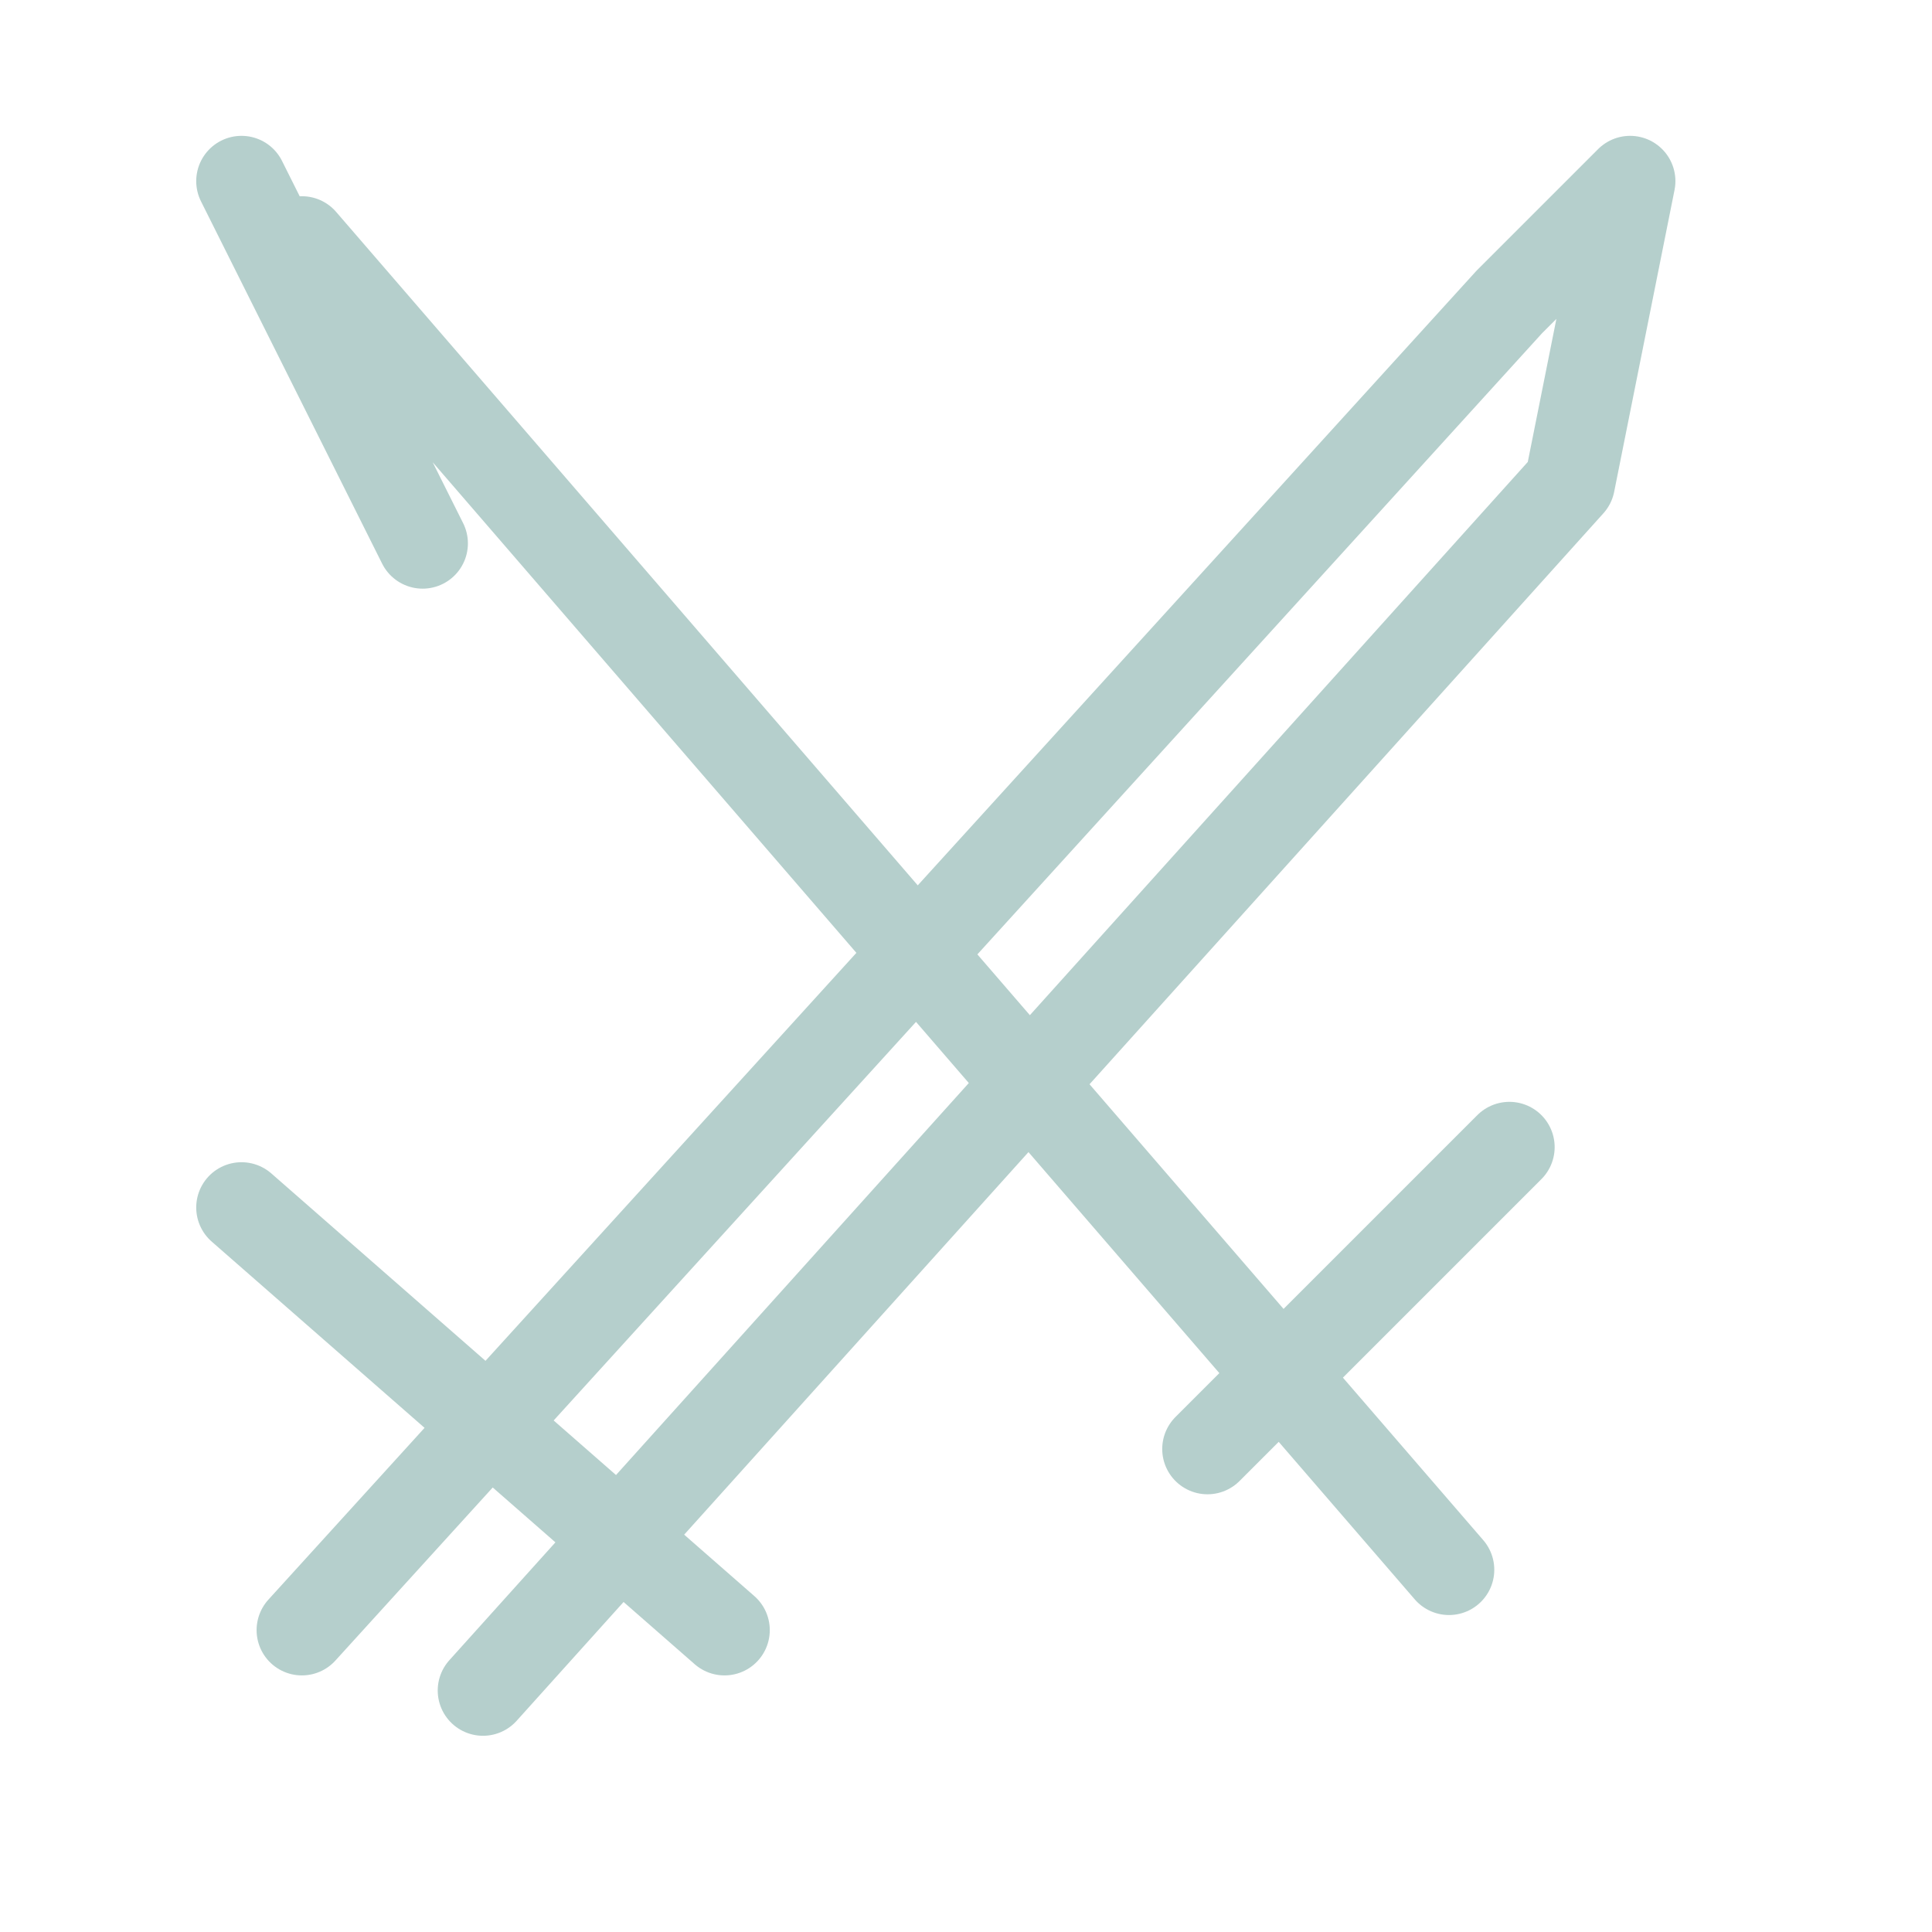
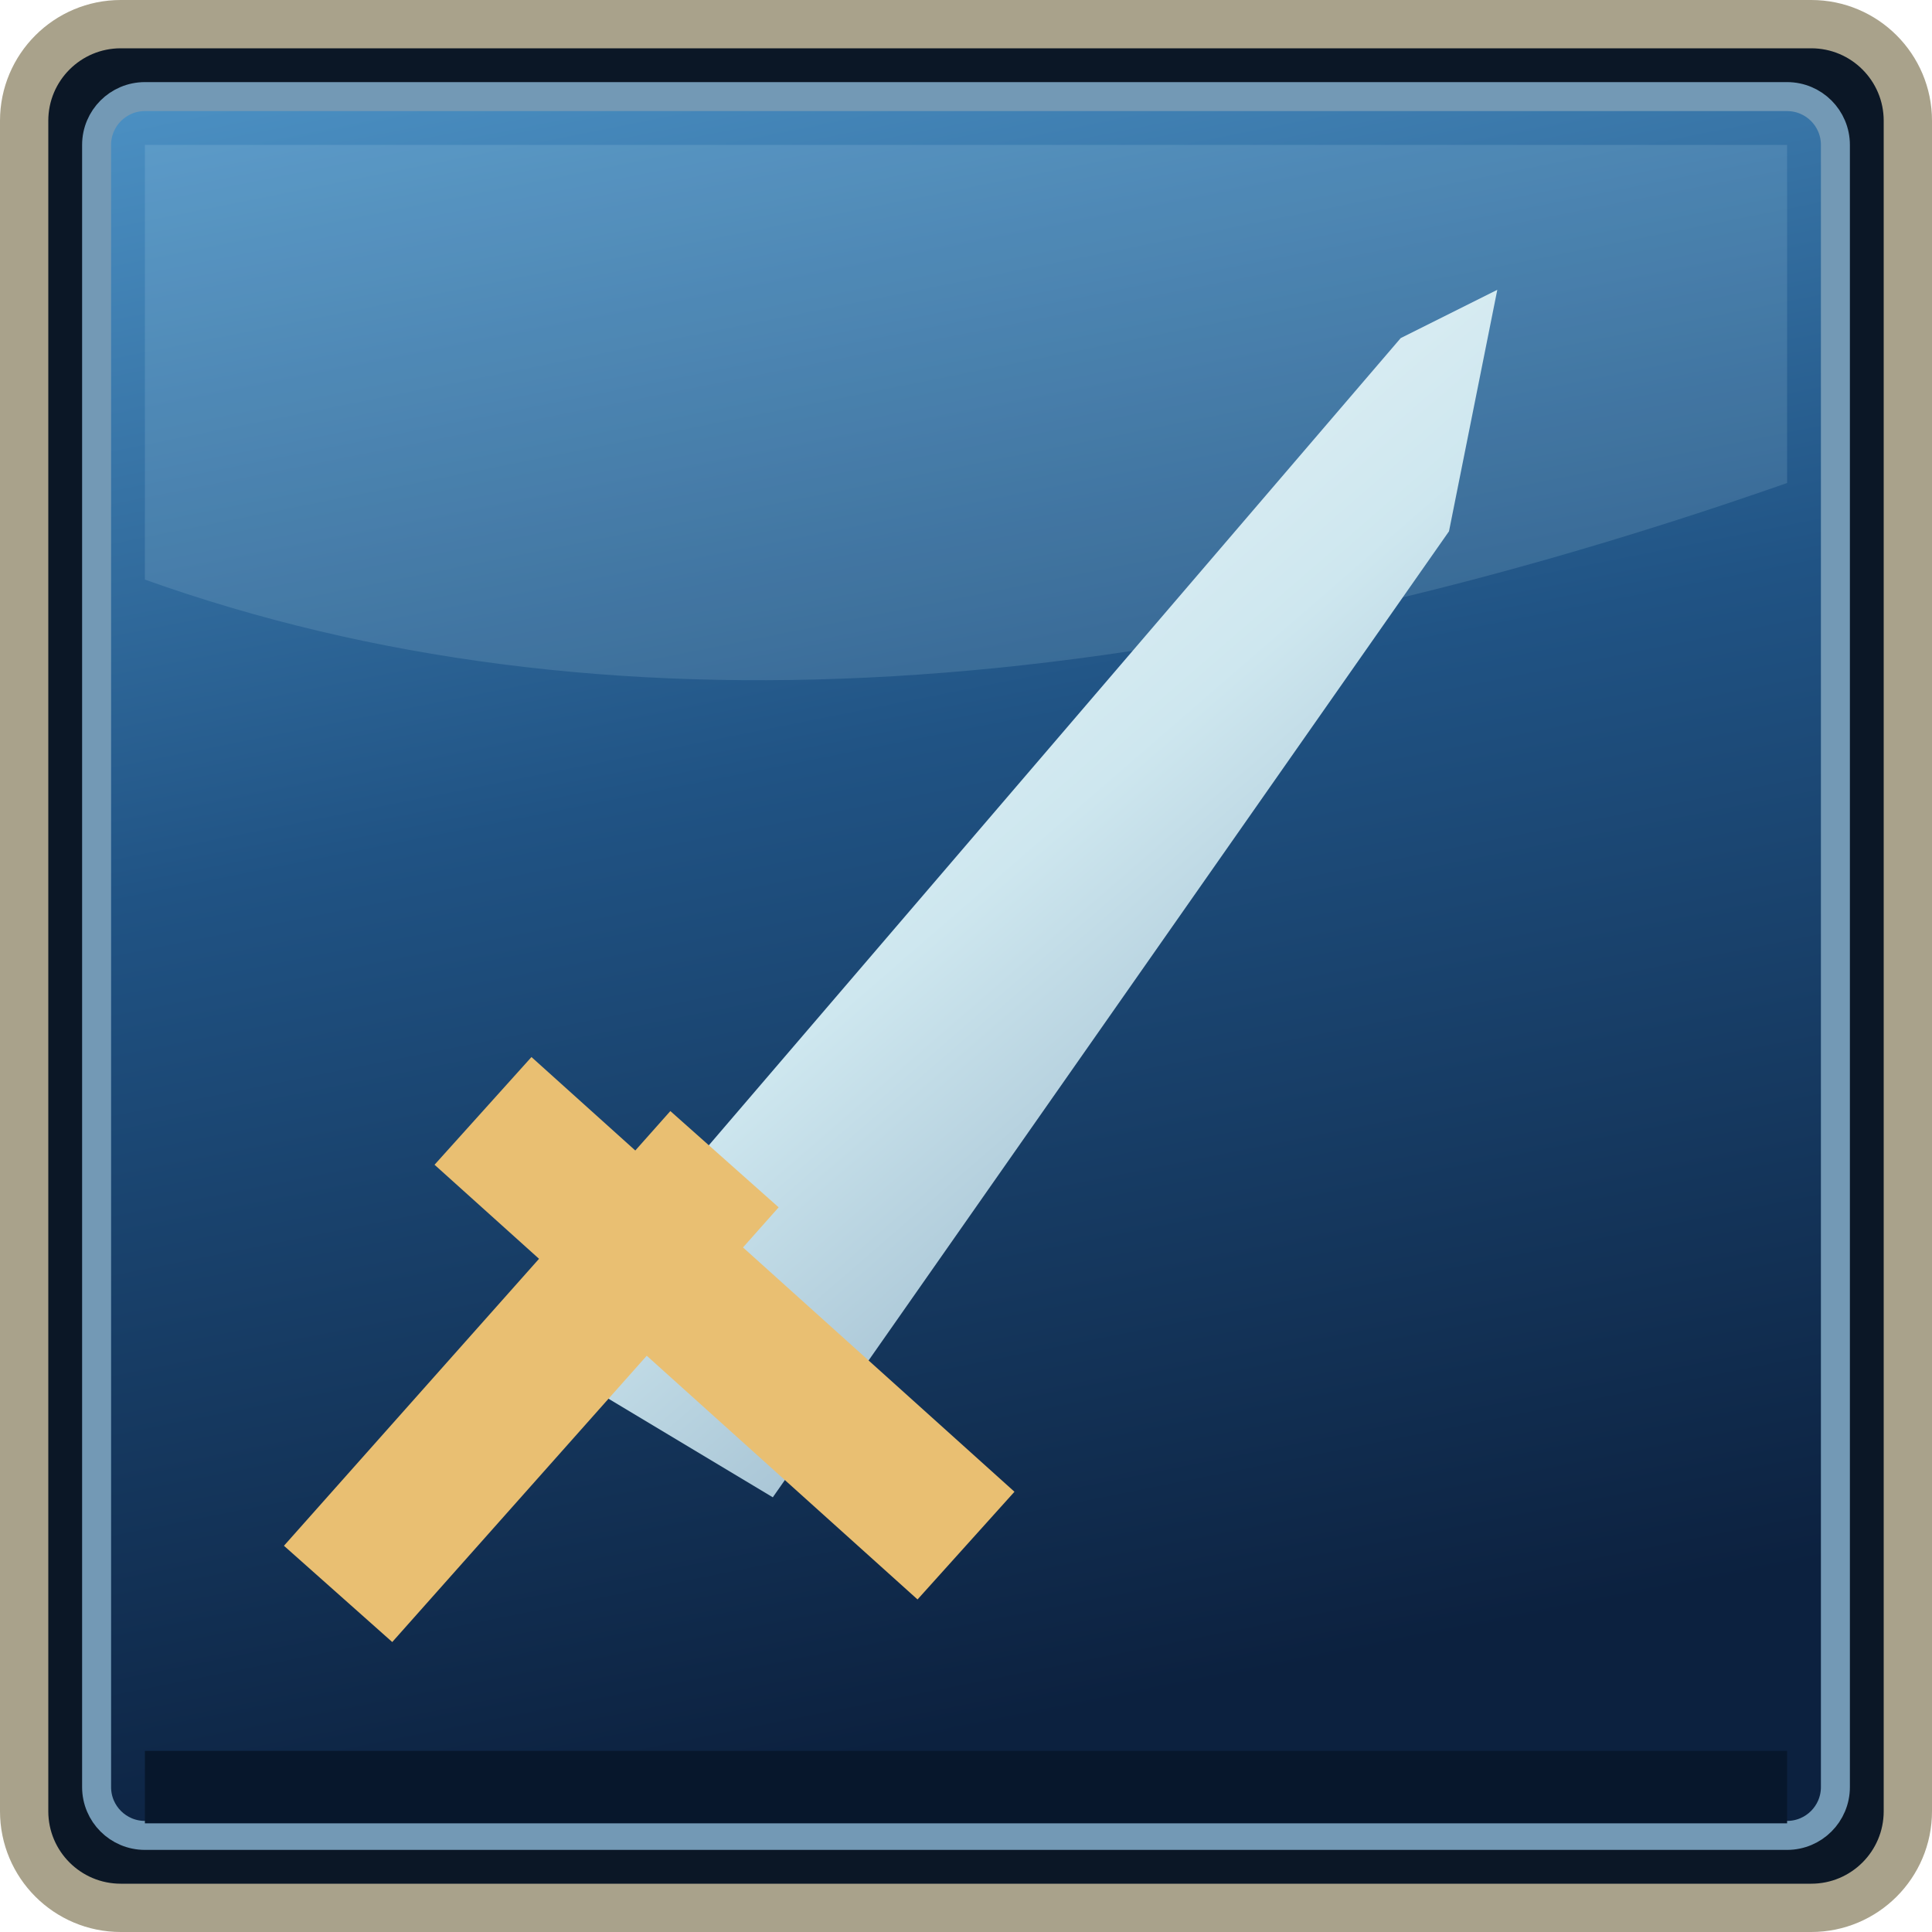
- <svg xmlns="http://www.w3.org/2000/svg" width="32" height="32" viewBox="0 0 32 32">
-   <g fill="none" stroke="#b5cfcc" stroke-width="1.5" stroke-linecap="round" stroke-linejoin="round">
-     <path d="M5 27L25 5 27 3 26 8 8 28M4 20L12 27M5 4L24 26M4 3L7 9M20 24L25 19" />
-   </g>
+ <svg xmlns="http://www.w3.org/2000/svg" width="40" height="40" viewBox="0 0 40 40">
+   <defs>
+     <linearGradient id="blue" x2="0.2" y2="1">
+       <stop stop-color="#4c91c4" />
+       <stop offset=".45" stop-color="#205384" />
+       <stop offset="1" stop-color="#0c213f" />
+     </linearGradient>
+     <linearGradient id="silver" x2=".7" y2="1">
+       <stop stop-color="#ffffff" />
+       <stop offset=".55" stop-color="#cee7ef" />
+       <stop offset="1" stop-color="#8baac1" />
+     </linearGradient>
+   </defs>
+   <rect x=".5" y=".5" width="39" height="39" rx="2" fill="#0b1726" stroke="#a9a28b" />
+   <rect x="2" y="2" width="36" height="36" rx="1" fill="url(#blue)" stroke="#7399b5" stroke-width=".6" />
+   <path d="M3 3h34v7Q17 17 3 12Z" fill="#d7f6ff" opacity=".13" />
+   <path d="M11 28 29 7 31 6 30 11 16 31Z" fill="url(#silver)" />
+   <path d="m10 23 10 9M7 33l8-9" stroke="#e9bf72" stroke-width="3" />
+   <path d="M3 37h34" stroke="#07172c" stroke-width="1.5" />
</svg>
